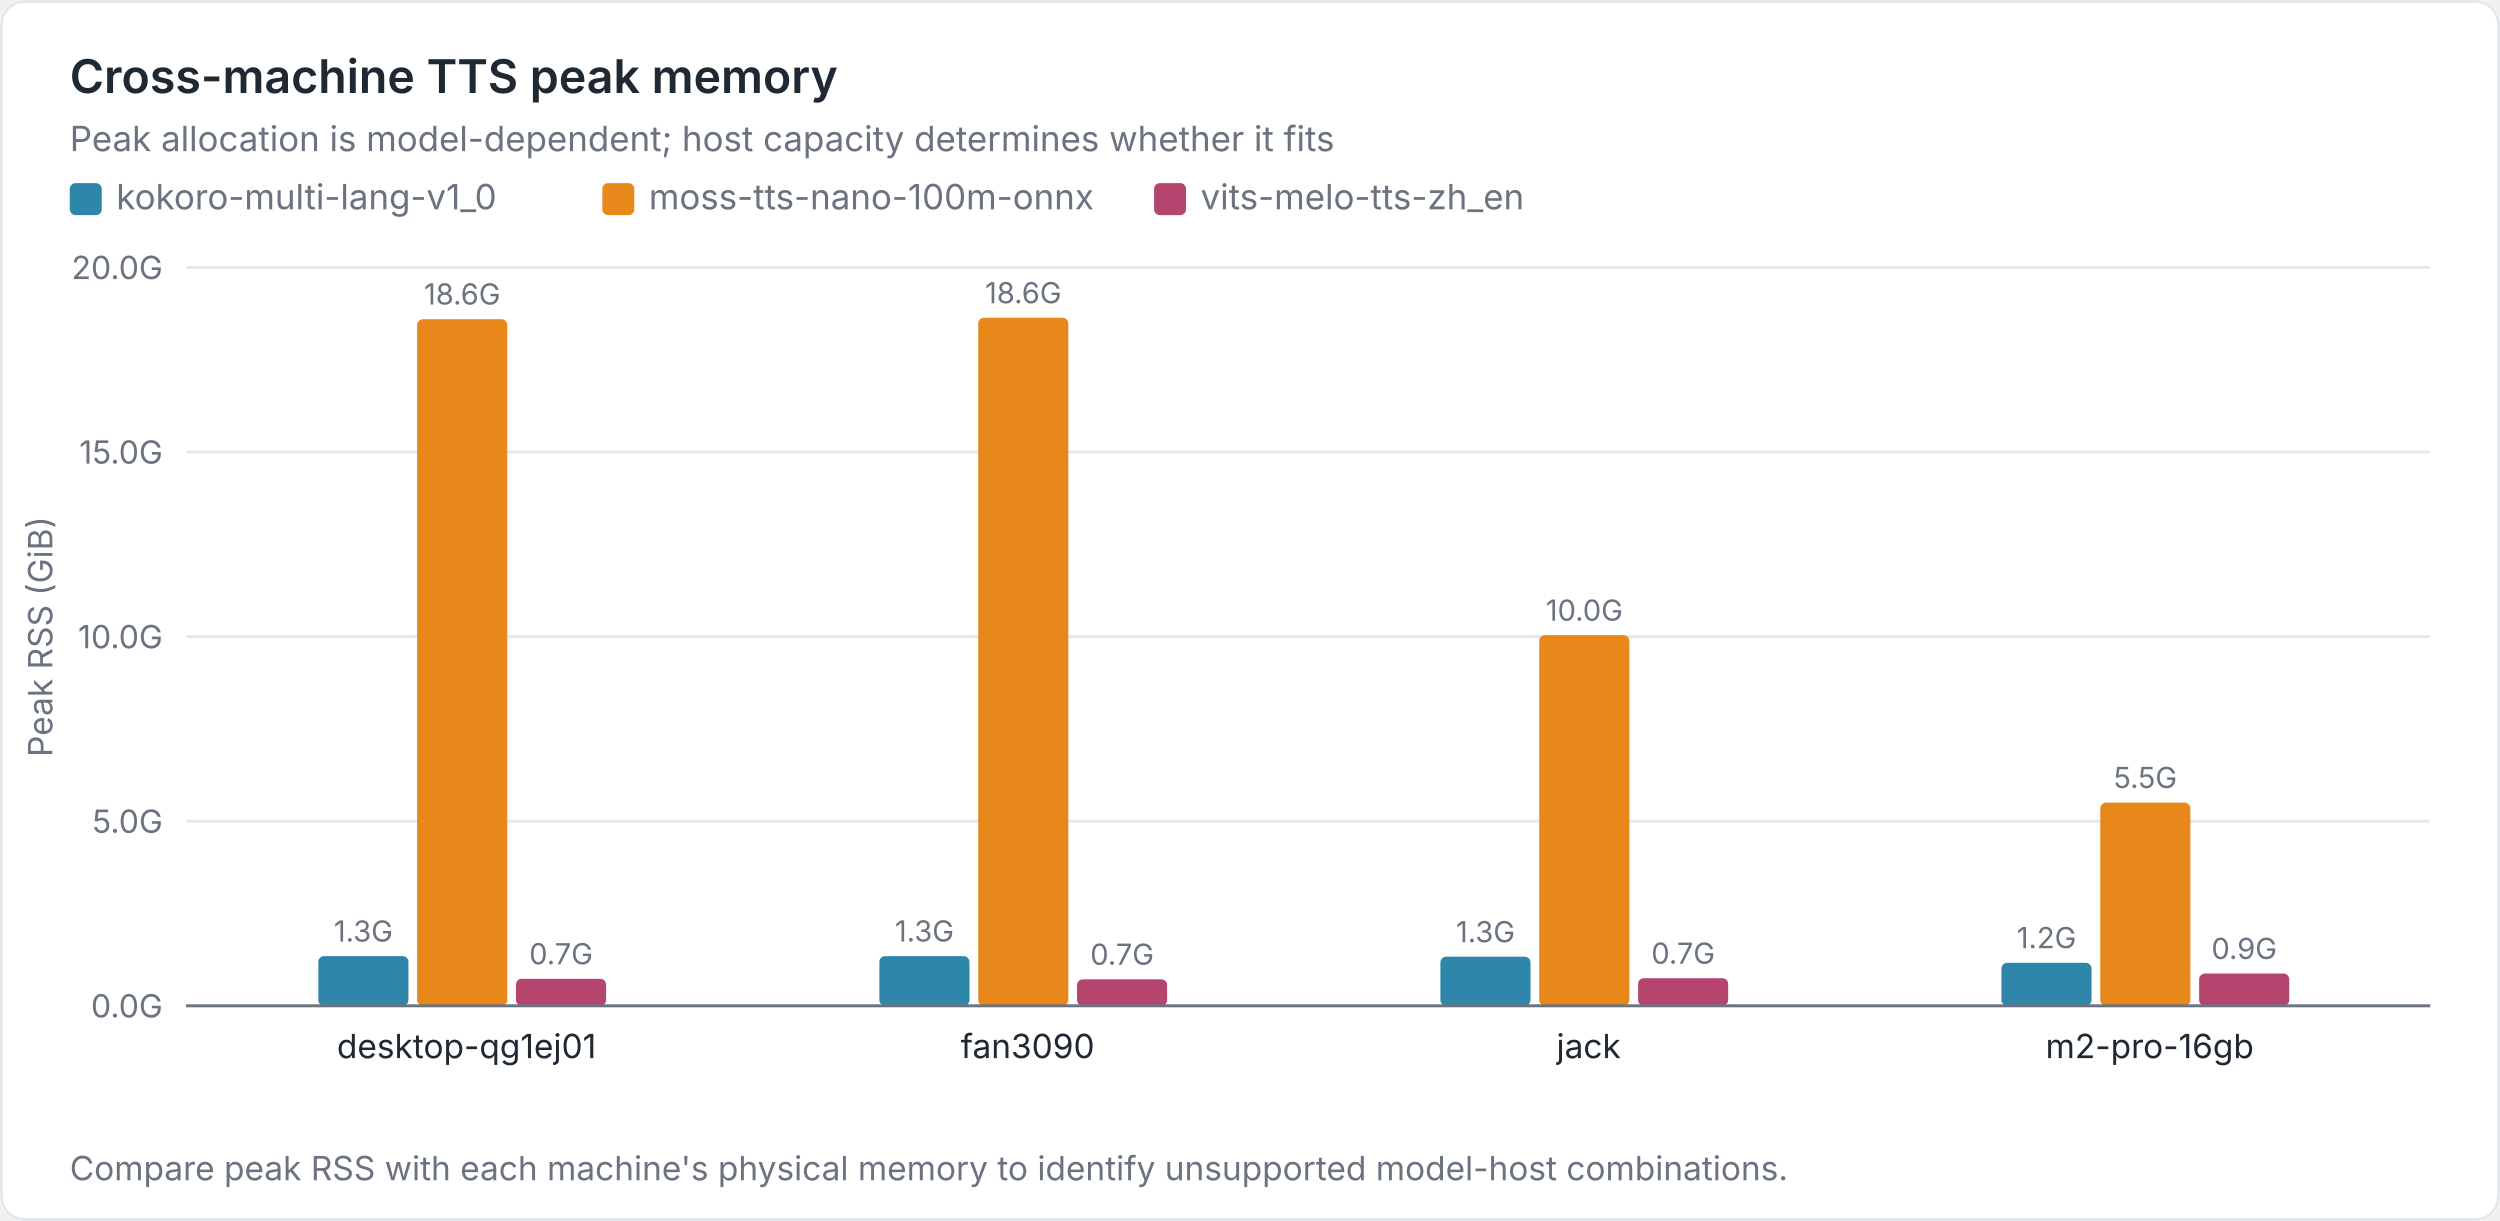
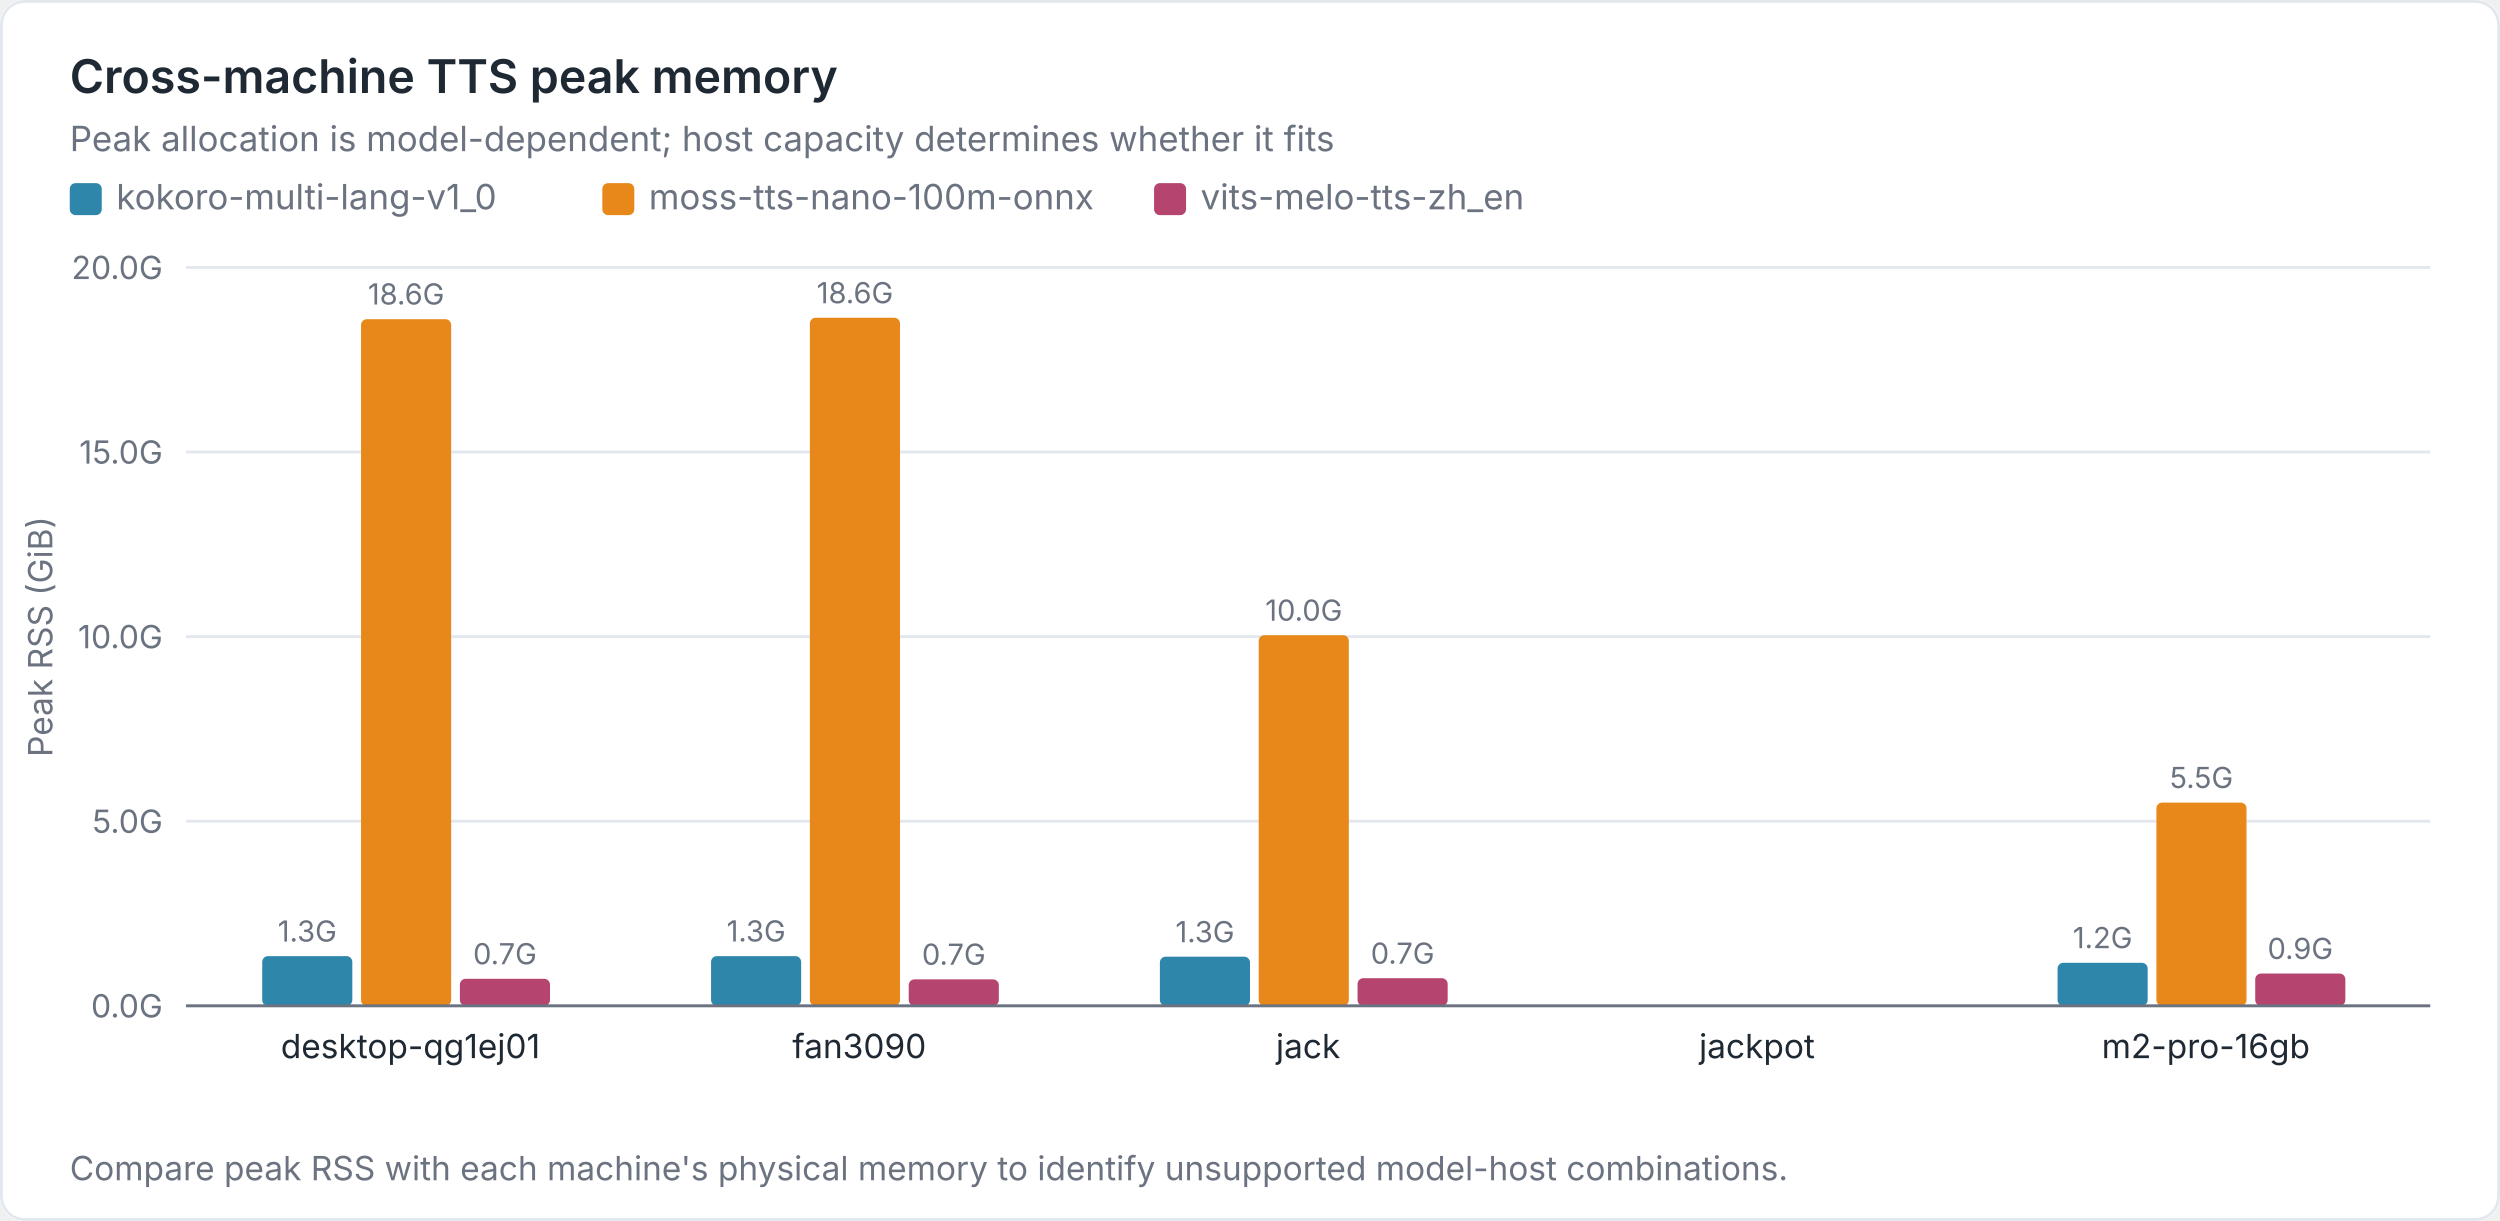
<svg xmlns="http://www.w3.org/2000/svg" width="860" height="420" viewBox="0 0 860 420" role="img">
  <rect width="860" height="420" fill="#FFFFFF" rx="8" />
  <rect x="0.5" y="0.5" width="859" height="419" fill="none" stroke="#E3E8EF" rx="8" />
  <text x="24" y="32" font-family="-apple-system, BlinkMacSystemFont, 'Segoe UI', 'Noto Sans SC', 'Microsoft YaHei', sans-serif" font-size="16" fill="#1F2933" text-anchor="start" font-weight="600">Cross-machine TTS peak memory</text>
  <text x="24" y="52" font-family="-apple-system, BlinkMacSystemFont, 'Segoe UI', 'Noto Sans SC', 'Microsoft YaHei', sans-serif" font-size="12" fill="#6B7280" text-anchor="start" font-weight="400">Peak allocation is model-dependent; host capacity determines whether it fits</text>
  <rect x="24.0" y="63" width="11" height="11" rx="2" fill="#2E86AB" />
  <text x="40" y="72" font-family="-apple-system, BlinkMacSystemFont, 'Segoe UI', 'Noto Sans SC', 'Microsoft YaHei', sans-serif" font-size="12" fill="#6B7280" text-anchor="start" font-weight="400">kokoro-multi-lang-v1_0</text>
  <rect x="207.2" y="63" width="11" height="11" rx="2" fill="#E8871A" />
  <text x="223.2" y="72" font-family="-apple-system, BlinkMacSystemFont, 'Segoe UI', 'Noto Sans SC', 'Microsoft YaHei', sans-serif" font-size="12" fill="#6B7280" text-anchor="start" font-weight="400">moss-tts-nano-100m-onnx</text>
  <rect x="397.0" y="63" width="11" height="11" rx="2" fill="#B5446E" />
  <text x="413" y="72" font-family="-apple-system, BlinkMacSystemFont, 'Segoe UI', 'Noto Sans SC', 'Microsoft YaHei', sans-serif" font-size="12" fill="#6B7280" text-anchor="start" font-weight="400">vits-melo-tts-zh_en</text>
  <line x1="64" y1="346" x2="836" y2="346" stroke="#E3E8EF" />
  <text x="56" y="350" font-family="-apple-system, BlinkMacSystemFont, 'Segoe UI', 'Noto Sans SC', 'Microsoft YaHei', sans-serif" font-size="11" fill="#6B7280" text-anchor="end" font-weight="400">0.0G</text>
  <line x1="64" y1="282.5" x2="836" y2="282.5" stroke="#E3E8EF" />
  <text x="56" y="286.5" font-family="-apple-system, BlinkMacSystemFont, 'Segoe UI', 'Noto Sans SC', 'Microsoft YaHei', sans-serif" font-size="11" fill="#6B7280" text-anchor="end" font-weight="400">5.0G</text>
  <line x1="64" y1="219" x2="836" y2="219" stroke="#E3E8EF" />
  <text x="56" y="223" font-family="-apple-system, BlinkMacSystemFont, 'Segoe UI', 'Noto Sans SC', 'Microsoft YaHei', sans-serif" font-size="11" fill="#6B7280" text-anchor="end" font-weight="400">10.0G</text>
  <line x1="64" y1="155.5" x2="836" y2="155.5" stroke="#E3E8EF" />
  <text x="56" y="159.5" font-family="-apple-system, BlinkMacSystemFont, 'Segoe UI', 'Noto Sans SC', 'Microsoft YaHei', sans-serif" font-size="11" fill="#6B7280" text-anchor="end" font-weight="400">15.0G</text>
  <line x1="64" y1="92" x2="836" y2="92" stroke="#E3E8EF" />
  <text x="56" y="96" font-family="-apple-system, BlinkMacSystemFont, 'Segoe UI', 'Noto Sans SC', 'Microsoft YaHei', sans-serif" font-size="11" fill="#6B7280" text-anchor="end" font-weight="400">20.0G</text>
  <text x="18" y="219" font-family="-apple-system, BlinkMacSystemFont, 'Segoe UI', 'Noto Sans SC', 'Microsoft YaHei', sans-serif" font-size="11.5" fill="#6B7280" text-anchor="middle" font-weight="400" transform="rotate(-90 18 219)">Peak RSS (GiB)</text>
-   <rect x="109.5" y="328.9" width="31.0" height="17.1" fill="#2E86AB" rx="2" />
-   <text x="125" y="323.917" font-family="-apple-system, BlinkMacSystemFont, 'Segoe UI', 'Noto Sans SC', 'Microsoft YaHei', sans-serif" font-size="10" fill="#6B7280" text-anchor="middle" font-weight="400">1.3G</text>
-   <rect x="143.5" y="109.8" width="31.0" height="236.2" fill="#E8871A" rx="2" />
-   <text x="159" y="104.754" font-family="-apple-system, BlinkMacSystemFont, 'Segoe UI', 'Noto Sans SC', 'Microsoft YaHei', sans-serif" font-size="10" fill="#6B7280" text-anchor="middle" font-weight="400">18.6G</text>
-   <rect x="177.5" y="336.7" width="31.0" height="9.3" fill="#B5446E" rx="2" />
-   <text x="193" y="331.716" font-family="-apple-system, BlinkMacSystemFont, 'Segoe UI', 'Noto Sans SC', 'Microsoft YaHei', sans-serif" font-size="10" fill="#6B7280" text-anchor="middle" font-weight="400">0.7G</text>
-   <text x="160.5" y="364" font-family="-apple-system, BlinkMacSystemFont, 'Segoe UI', 'Noto Sans SC', 'Microsoft YaHei', sans-serif" font-size="11.5" fill="#1F2933" text-anchor="middle" font-weight="400">desktop-qg1ej01</text>
-   <rect x="302.5" y="328.9" width="31.0" height="17.1" fill="#2E86AB" rx="2" />
-   <text x="318" y="323.885" font-family="-apple-system, BlinkMacSystemFont, 'Segoe UI', 'Noto Sans SC', 'Microsoft YaHei', sans-serif" font-size="10" fill="#6B7280" text-anchor="middle" font-weight="400">1.3G</text>
-   <rect x="336.5" y="109.3" width="31.0" height="236.7" fill="#E8871A" rx="2" />
-   <text x="352" y="104.328" font-family="-apple-system, BlinkMacSystemFont, 'Segoe UI', 'Noto Sans SC', 'Microsoft YaHei', sans-serif" font-size="10" fill="#6B7280" text-anchor="middle" font-weight="400">18.6G</text>
-   <rect x="370.5" y="336.9" width="31.0" height="9.1" fill="#B5446E" rx="2" />
-   <text x="386" y="331.886" font-family="-apple-system, BlinkMacSystemFont, 'Segoe UI', 'Noto Sans SC', 'Microsoft YaHei', sans-serif" font-size="10" fill="#6B7280" text-anchor="middle" font-weight="400">0.7G</text>
-   <text x="353.5" y="364" font-family="-apple-system, BlinkMacSystemFont, 'Segoe UI', 'Noto Sans SC', 'Microsoft YaHei', sans-serif" font-size="11.5" fill="#1F2933" text-anchor="middle" font-weight="400">fan3090</text>
-   <rect x="495.5" y="329.1" width="31.0" height="16.9" fill="#2E86AB" rx="2" />
-   <text x="511" y="324.138" font-family="-apple-system, BlinkMacSystemFont, 'Segoe UI', 'Noto Sans SC', 'Microsoft YaHei', sans-serif" font-size="10" fill="#6B7280" text-anchor="middle" font-weight="400">1.3G</text>
-   <rect x="529.5" y="218.5" width="31.0" height="127.5" fill="#E8871A" rx="2" />
-   <text x="545" y="213.53" font-family="-apple-system, BlinkMacSystemFont, 'Segoe UI', 'Noto Sans SC', 'Microsoft YaHei', sans-serif" font-size="10" fill="#6B7280" text-anchor="middle" font-weight="400">10.0G</text>
-   <rect x="563.5" y="336.5" width="31.0" height="9.5" fill="#B5446E" rx="2" />
-   <text x="579" y="331.53" font-family="-apple-system, BlinkMacSystemFont, 'Segoe UI', 'Noto Sans SC', 'Microsoft YaHei', sans-serif" font-size="10" fill="#6B7280" text-anchor="middle" font-weight="400">0.7G</text>
-   <text x="546.5" y="364" font-family="-apple-system, BlinkMacSystemFont, 'Segoe UI', 'Noto Sans SC', 'Microsoft YaHei', sans-serif" font-size="11.5" fill="#1F2933" text-anchor="middle" font-weight="400">jack</text>
-   <rect x="688.5" y="331.2" width="31.0" height="14.8" fill="#2E86AB" rx="2" />
-   <text x="704" y="326.17" font-family="-apple-system, BlinkMacSystemFont, 'Segoe UI', 'Noto Sans SC', 'Microsoft YaHei', sans-serif" font-size="10" fill="#6B7280" text-anchor="middle" font-weight="400">1.2G</text>
-   <rect x="722.5" y="276.1" width="31.0" height="69.9" fill="#E8871A" rx="2" />
-   <text x="738" y="271.088" font-family="-apple-system, BlinkMacSystemFont, 'Segoe UI', 'Noto Sans SC', 'Microsoft YaHei', sans-serif" font-size="10" fill="#6B7280" text-anchor="middle" font-weight="400">5.5G</text>
-   <rect x="756.5" y="334.9" width="31.0" height="11.1" fill="#B5446E" rx="2" />
-   <text x="772" y="329.894" font-family="-apple-system, BlinkMacSystemFont, 'Segoe UI', 'Noto Sans SC', 'Microsoft YaHei', sans-serif" font-size="10" fill="#6B7280" text-anchor="middle" font-weight="400">0.9G</text>
-   <text x="739.5" y="364" font-family="-apple-system, BlinkMacSystemFont, 'Segoe UI', 'Noto Sans SC', 'Microsoft YaHei', sans-serif" font-size="11.5" fill="#1F2933" text-anchor="middle" font-weight="400">m2-pro-16gb</text>
+   <rect x="90.2" y="328.9" width="31.0" height="17.1" fill="#2E86AB" rx="2" />
+   <text x="105.7" y="323.917" font-family="-apple-system, BlinkMacSystemFont, 'Segoe UI', 'Noto Sans SC', 'Microsoft YaHei', sans-serif" font-size="10" fill="#6B7280" text-anchor="middle" font-weight="400">1.3G</text>
+   <rect x="124.2" y="109.8" width="31.0" height="236.2" fill="#E8871A" rx="2" />
+   <text x="139.7" y="104.754" font-family="-apple-system, BlinkMacSystemFont, 'Segoe UI', 'Noto Sans SC', 'Microsoft YaHei', sans-serif" font-size="10" fill="#6B7280" text-anchor="middle" font-weight="400">18.6G</text>
+   <rect x="158.2" y="336.7" width="31.0" height="9.3" fill="#B5446E" rx="2" />
+   <text x="173.7" y="331.716" font-family="-apple-system, BlinkMacSystemFont, 'Segoe UI', 'Noto Sans SC', 'Microsoft YaHei', sans-serif" font-size="10" fill="#6B7280" text-anchor="middle" font-weight="400">0.7G</text>
+   <text x="141.2" y="364" font-family="-apple-system, BlinkMacSystemFont, 'Segoe UI', 'Noto Sans SC', 'Microsoft YaHei', sans-serif" font-size="11.5" fill="#1F2933" text-anchor="middle" font-weight="400">desktop-qg1ej01</text>
+   <rect x="244.6" y="328.9" width="31.0" height="17.1" fill="#2E86AB" rx="2" />
+   <text x="260.1" y="323.885" font-family="-apple-system, BlinkMacSystemFont, 'Segoe UI', 'Noto Sans SC', 'Microsoft YaHei', sans-serif" font-size="10" fill="#6B7280" text-anchor="middle" font-weight="400">1.3G</text>
+   <rect x="278.6" y="109.3" width="31.0" height="236.7" fill="#E8871A" rx="2" />
+   <text x="294.1" y="104.328" font-family="-apple-system, BlinkMacSystemFont, 'Segoe UI', 'Noto Sans SC', 'Microsoft YaHei', sans-serif" font-size="10" fill="#6B7280" text-anchor="middle" font-weight="400">18.6G</text>
+   <rect x="312.6" y="336.9" width="31.0" height="9.1" fill="#B5446E" rx="2" />
+   <text x="328.1" y="331.886" font-family="-apple-system, BlinkMacSystemFont, 'Segoe UI', 'Noto Sans SC', 'Microsoft YaHei', sans-serif" font-size="10" fill="#6B7280" text-anchor="middle" font-weight="400">0.7G</text>
+   <text x="295.6" y="364" font-family="-apple-system, BlinkMacSystemFont, 'Segoe UI', 'Noto Sans SC', 'Microsoft YaHei', sans-serif" font-size="11.5" fill="#1F2933" text-anchor="middle" font-weight="400">fan3090</text>
+   <rect x="399.0" y="329.1" width="31.0" height="16.9" fill="#2E86AB" rx="2" />
+   <text x="414.5" y="324.138" font-family="-apple-system, BlinkMacSystemFont, 'Segoe UI', 'Noto Sans SC', 'Microsoft YaHei', sans-serif" font-size="10" fill="#6B7280" text-anchor="middle" font-weight="400">1.3G</text>
+   <rect x="433.0" y="218.5" width="31.0" height="127.5" fill="#E8871A" rx="2" />
+   <text x="448.5" y="213.53" font-family="-apple-system, BlinkMacSystemFont, 'Segoe UI', 'Noto Sans SC', 'Microsoft YaHei', sans-serif" font-size="10" fill="#6B7280" text-anchor="middle" font-weight="400">10.0G</text>
+   <rect x="467.0" y="336.5" width="31.0" height="9.5" fill="#B5446E" rx="2" />
+   <text x="482.5" y="331.53" font-family="-apple-system, BlinkMacSystemFont, 'Segoe UI', 'Noto Sans SC', 'Microsoft YaHei', sans-serif" font-size="10" fill="#6B7280" text-anchor="middle" font-weight="400">0.7G</text>
+   <text x="450" y="364" font-family="-apple-system, BlinkMacSystemFont, 'Segoe UI', 'Noto Sans SC', 'Microsoft YaHei', sans-serif" font-size="11.5" fill="#1F2933" text-anchor="middle" font-weight="400">jack</text>
+   <text x="604.4" y="364" font-family="-apple-system, BlinkMacSystemFont, 'Segoe UI', 'Noto Sans SC', 'Microsoft YaHei', sans-serif" font-size="11.5" fill="#1F2933" text-anchor="middle" font-weight="400">jackpot</text>
+   <rect x="707.8" y="331.2" width="31.0" height="14.8" fill="#2E86AB" rx="2" />
+   <text x="723.3" y="326.17" font-family="-apple-system, BlinkMacSystemFont, 'Segoe UI', 'Noto Sans SC', 'Microsoft YaHei', sans-serif" font-size="10" fill="#6B7280" text-anchor="middle" font-weight="400">1.2G</text>
+   <rect x="741.8" y="276.1" width="31.0" height="69.9" fill="#E8871A" rx="2" />
+   <text x="757.3" y="271.088" font-family="-apple-system, BlinkMacSystemFont, 'Segoe UI', 'Noto Sans SC', 'Microsoft YaHei', sans-serif" font-size="10" fill="#6B7280" text-anchor="middle" font-weight="400">5.5G</text>
+   <rect x="775.8" y="334.9" width="31.0" height="11.1" fill="#B5446E" rx="2" />
+   <text x="791.3" y="329.894" font-family="-apple-system, BlinkMacSystemFont, 'Segoe UI', 'Noto Sans SC', 'Microsoft YaHei', sans-serif" font-size="10" fill="#6B7280" text-anchor="middle" font-weight="400">0.9G</text>
+   <text x="758.8" y="364" font-family="-apple-system, BlinkMacSystemFont, 'Segoe UI', 'Noto Sans SC', 'Microsoft YaHei', sans-serif" font-size="11.5" fill="#1F2933" text-anchor="middle" font-weight="400">m2-pro-16gb</text>
  <line x1="64" y1="346" x2="836" y2="346" stroke="#6B7280" />
  <text x="24" y="406" font-family="-apple-system, BlinkMacSystemFont, 'Segoe UI', 'Noto Sans SC', 'Microsoft YaHei', sans-serif" font-size="11.5" fill="#6B7280" text-anchor="start" font-weight="400">Compare peak RSS with each machine's physical memory to identify unsupported model-host combinations.</text>
</svg>
